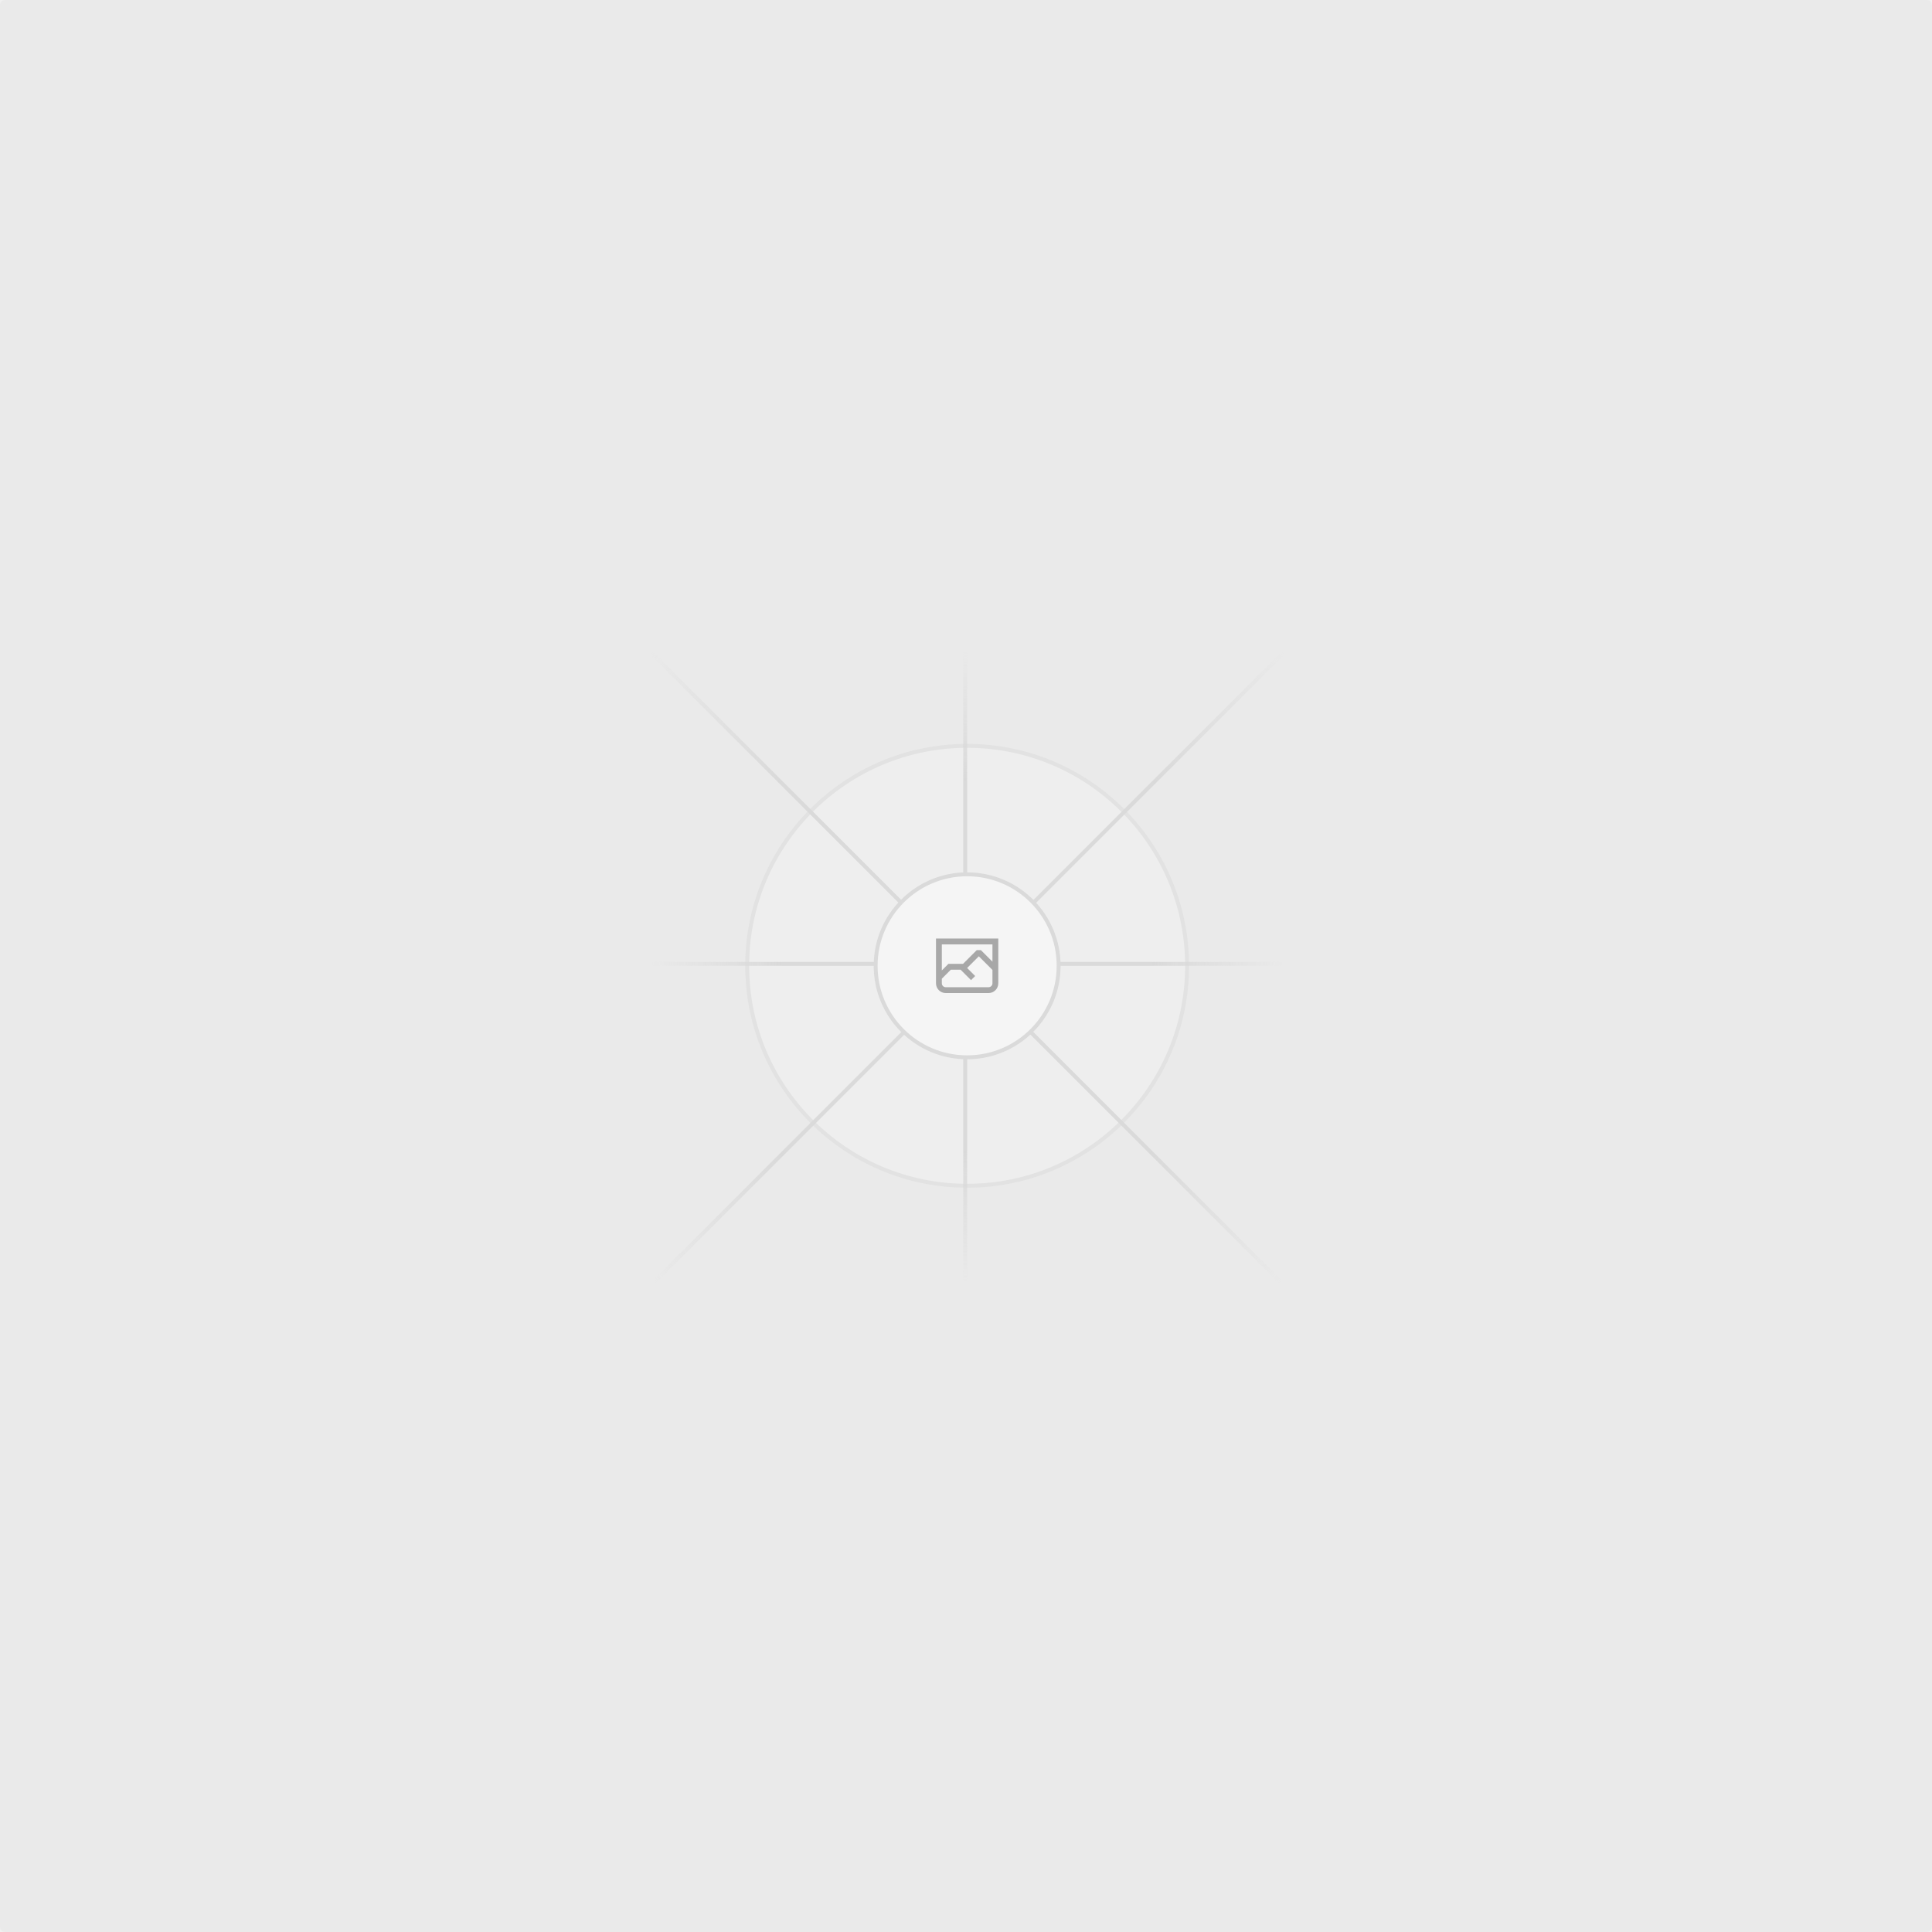
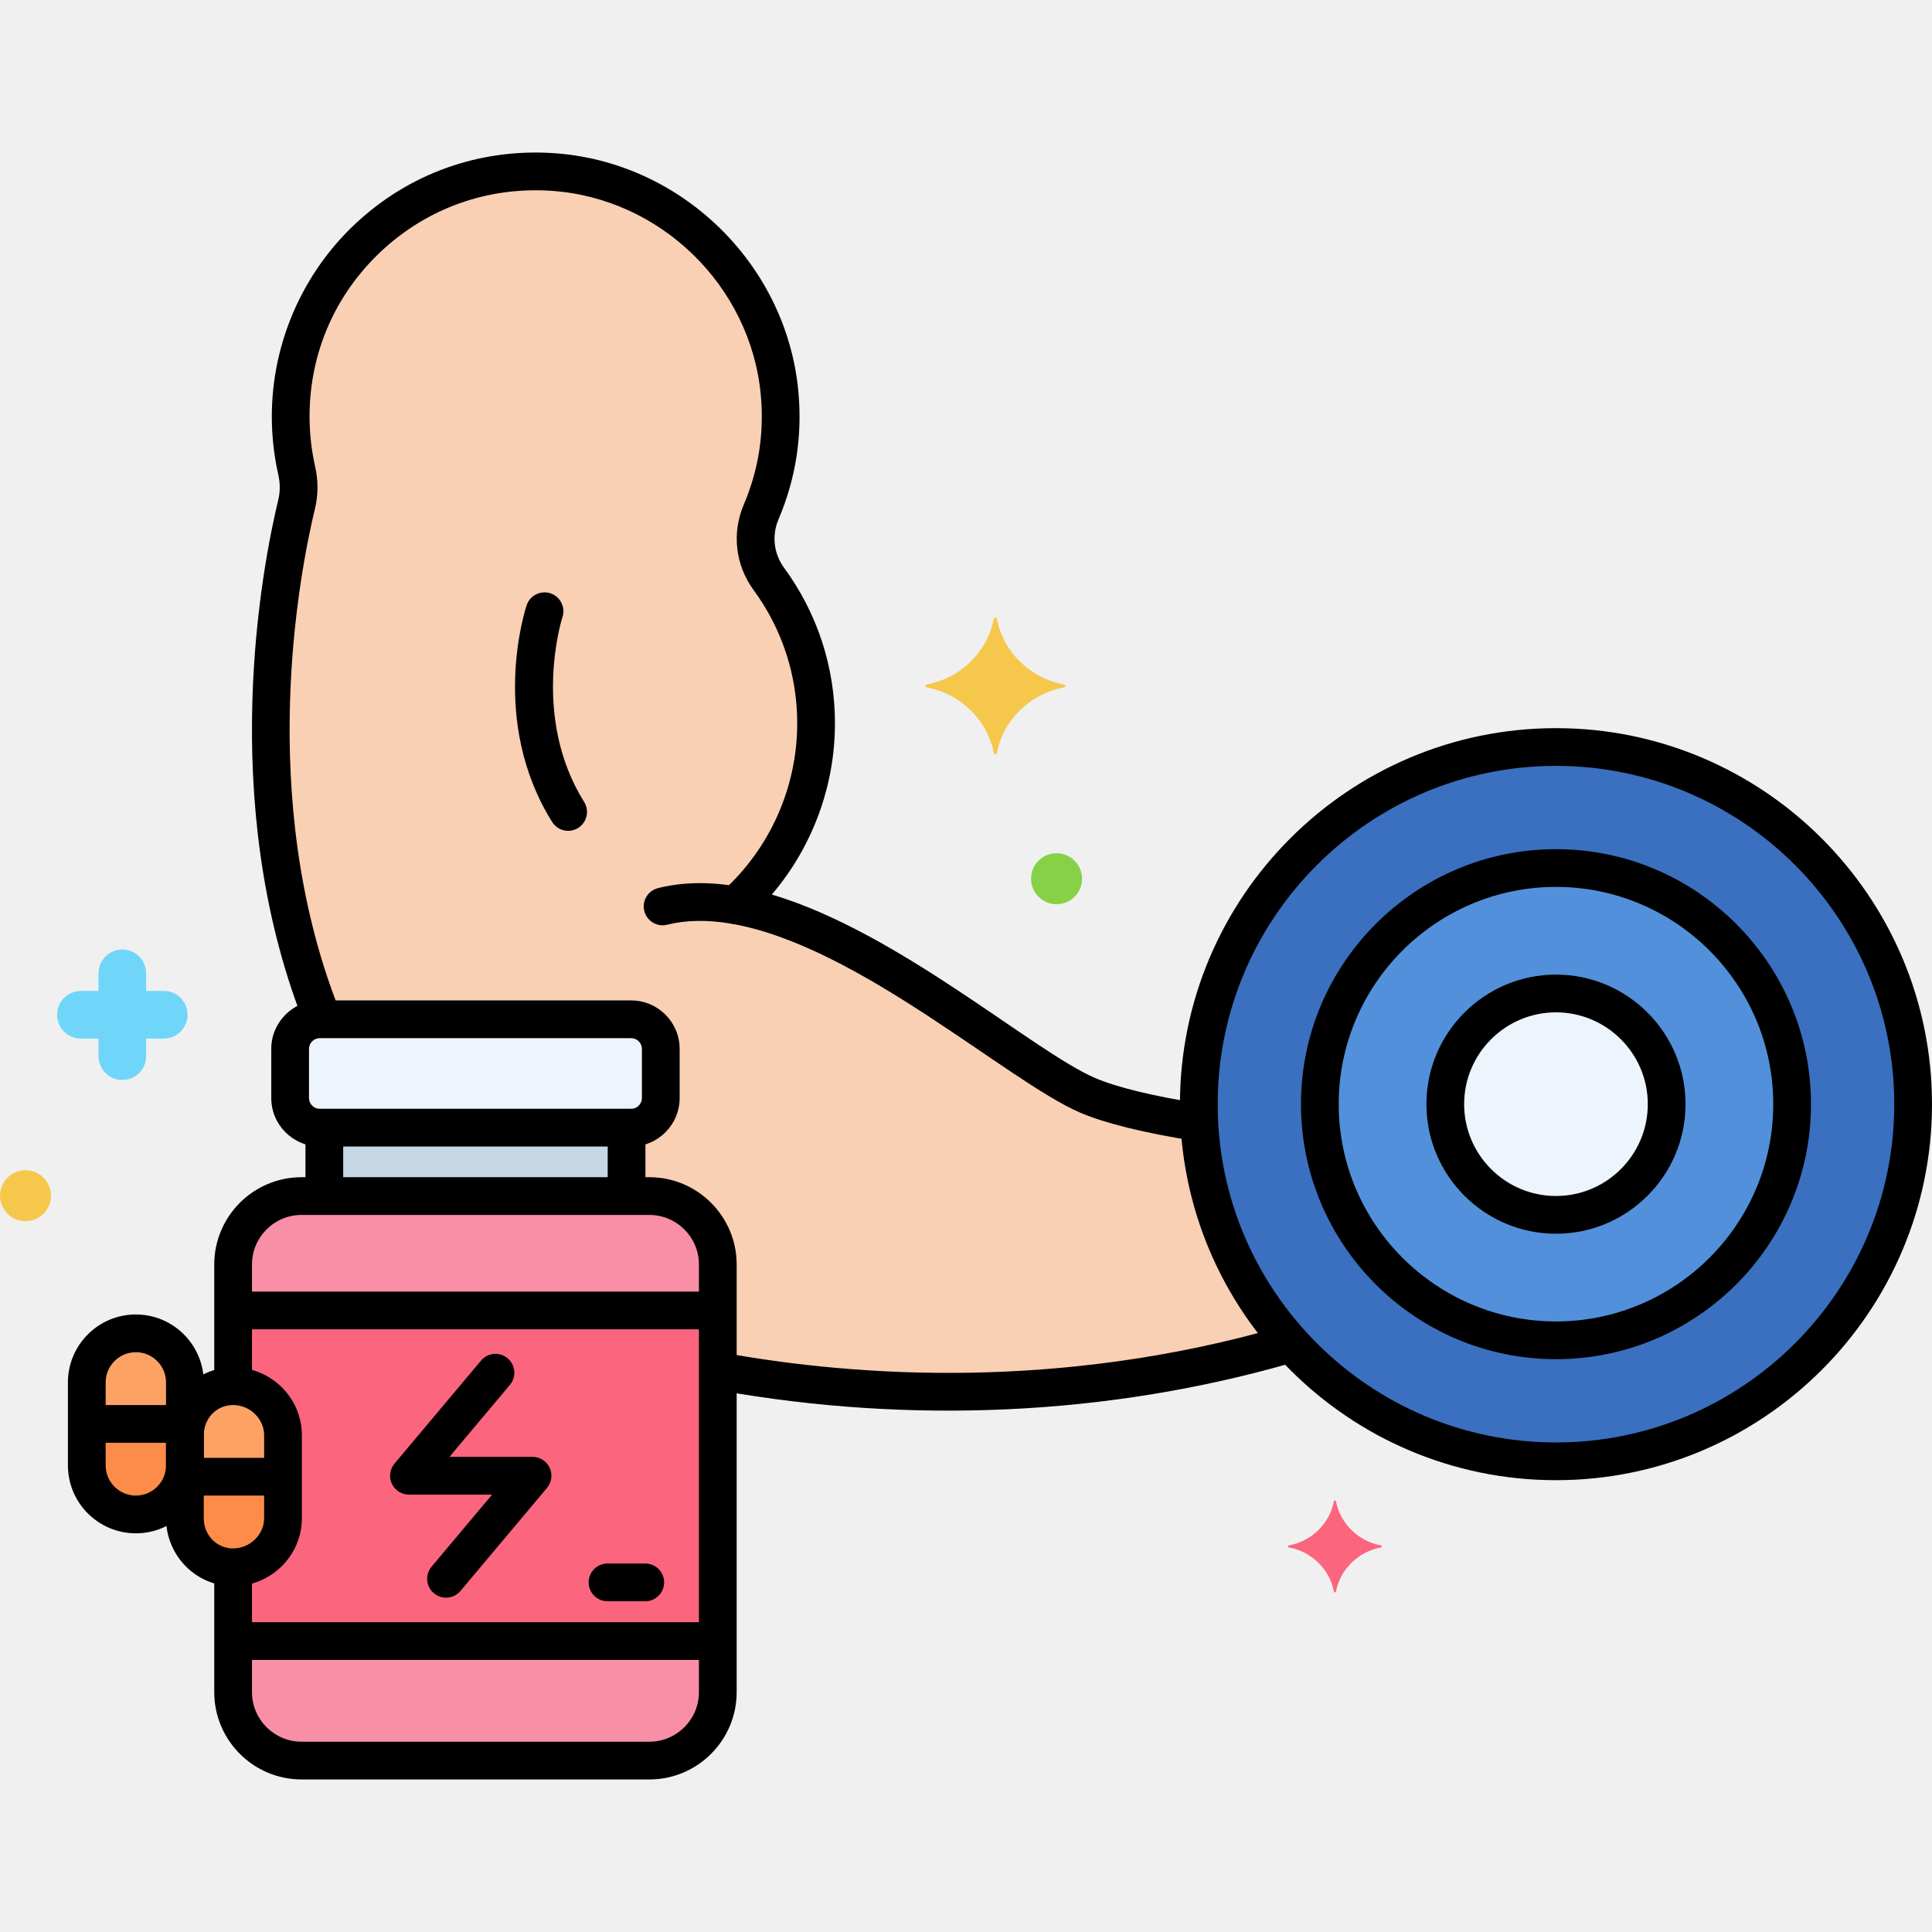
- <svg xmlns="http://www.w3.org/2000/svg" width="1200" height="1200" fill="none">
-   <rect width="1200" height="1200" fill="#EAEAEA" rx="3" />
-   <g opacity=".5">
-     <g opacity=".5">
-       <path fill="#FAFAFA" d="M600.709 736.5c-75.454 0-136.621-61.167-136.621-136.62 0-75.454 61.167-136.621 136.621-136.621 75.453 0 136.62 61.167 136.62 136.621 0 75.453-61.167 136.62-136.62 136.62Z" />
-       <path stroke="#C9C9C9" stroke-width="2.418" d="M600.709 736.5c-75.454 0-136.621-61.167-136.621-136.62 0-75.454 61.167-136.621 136.621-136.621 75.453 0 136.62 61.167 136.62 136.621 0 75.453-61.167 136.62-136.62 136.62Z" />
+ <svg xmlns="http://www.w3.org/2000/svg" version="1.1" x="0px" y="0px" viewBox="0 0 256 256" style="enable-background:new 0 0 256 256;" xml:space="preserve">
+   <style type="text/css">
+ 	.st0{fill:#F98FA6;}
+ 	.st1{fill:#FC657E;}
+ 	.st2{fill:#DAE6F1;}
+ 	.st3{fill:#5290DB;}
+ 	.st4{fill:#FCDD86;}
+ 	.st5{fill:#F5C84C;}
+ 	.st6{fill:#87D147;}
+ 	.st7{fill:#70D6F9;}
+ 	.st8{fill:#EDF4FC;}
+ 	.st9{fill:#9BE5F9;}
+ 	.st10{fill:#B2E26D;}
+ 	.st11{fill:#F9C1A8;}
+ 	.st12{fill:#414344;}
+ 	.st13{fill:#E1FBFF;}
+ 	.st14{fill:#FFE3EC;}
+ 	.st15{fill:#FCBECF;}
+ 	.st16{fill:#EF4460;}
+ 	.st17{fill:#80C2F9;}
+ 	.st18{fill:#3A70BF;}
+ 	.st19{fill:#FCA265;}
+ 	.st20{fill:#5B5D60;}
+ 	.st21{fill:#818182;}
+ 	.st22{fill:#C7D7E5;}
+ 	.st23{fill:#F9D0B4;}
+ 	.st24{fill:#AA6F59;}
+ 	.st25{fill:#D1856D;}
+ 	.st26{fill:#FCC29A;}
+ 	.st27{fill:#29589F;}
+ 	.st28{fill:#F7B386;}
+ 	.st29{fill:#FC8C48;}
+ 	.st30{fill:#FFF0CC;}
+ 	.st31{fill:#57AF12;}
+ 	.st32{fill:#3CAADC;}
+ 	.st33{fill:#EDB311;}
+ 	.st34{fill:#231F20;}
+ </style>
+   <g id="Layer_1">
+ </g>
+   <g id="Layer_2">
+ </g>
+   <g id="Layer_3">
+ </g>
+   <g id="Layer_4">
+ </g>
+   <g id="Layer_5">
+ </g>
+   <g id="Layer_6">
+ </g>
+   <g id="Layer_7">
+ </g>
+   <g id="Layer_8">
+ </g>
+   <g id="Layer_9">
+ </g>
+   <g id="Layer_10">
+ </g>
+   <g id="Layer_11">
+ </g>
+   <g id="Layer_12">
+ </g>
+   <g id="Layer_13">
+ </g>
+   <g id="Layer_14">
+ </g>
+   <g id="Layer_15">
+ </g>
+   <g id="Layer_16">
+ </g>
+   <g id="Layer_17">
+ </g>
+   <g id="Layer_18">
+ </g>
+   <g id="Layer_19">
+ </g>
+   <g id="Layer_20">
+ </g>
+   <g id="Layer_21">
+ </g>
+   <g id="Layer_22">
+ </g>
+   <g id="Layer_23">
+ </g>
+   <g id="Layer_24">
+ </g>
+   <g id="Layer_25">
+ </g>
+   <g id="Layer_26">
+ </g>
+   <g id="Layer_27">
+ </g>
+   <g id="Layer_28">
+ </g>
+   <g id="Layer_29">
+ </g>
+   <g id="Layer_30">
+ </g>
+   <g id="Layer_31">
+ </g>
+   <g id="Layer_32">
+ </g>
+   <g id="Layer_33">
+ </g>
+   <g id="Layer_34">
+ </g>
+   <g id="Layer_35">
+ </g>
+   <g id="Layer_36">
+ </g>
+   <g id="Layer_37">
+ </g>
+   <g id="Layer_38">
+ </g>
+   <g id="Layer_39">
+ </g>
+   <g id="Layer_40">
+ </g>
+   <g id="Layer_41">
+ </g>
+   <g id="Layer_42">
+ </g>
+   <g id="Layer_43">
+ </g>
+   <g id="Layer_44">
+ </g>
+   <g id="Layer_45">
+ </g>
+   <g id="Layer_46">
+ </g>
+   <g id="Layer_47">
+     <g>
+       <g>
+         <g>
+           <ellipse transform="matrix(0.9871 -0.1602 0.1602 0.9871 -20.7737 34.9148)" class="st18" cx="206.175" cy="146.308" rx="47.325" ry="47.325" />
+         </g>
+       </g>
+       <g>
+         <g>
+           <path class="st23" d="M158.911,148.745c-5.797-0.915-11.269-2.1-14.794-3.61c-9.181-3.934-29.356-22.159-46.7-25.185      c6.579-5.94,10.718-14.533,10.718-24.096c0-7.158-2.324-13.769-6.253-19.133c-1.896-2.588-2.28-5.943-1.022-8.894      c2.036-4.775,2.966-10.132,2.434-15.767c-1.485-15.719-14.382-28.246-30.138-29.274c-18.914-1.234-34.64,13.742-34.64,32.392      c0,2.465,0.276,4.866,0.798,7.172c0.332,1.469,0.346,2.984-0.007,4.448c-2.042,8.473-8.118,39.373,3.455,68.265h40.873      c2.166,0,3.922,1.755,3.922,3.921v6.512c0,2.166-1.756,3.922-3.922,3.922h-0.61v9.066h3.02c4.987,0,9.067,4.08,9.067,9.067      v14.101c16.514,3.02,44.782,5.486,75.94-3.632C163.977,170.191,159.482,159.986,158.911,148.745z" />
+         </g>
+       </g>
+       <g>
+         <g>
+           <circle class="st3" cx="206.175" cy="146.308" r="31.289" />
+         </g>
+       </g>
+       <g>
+         <g>
+           <ellipse transform="matrix(0.0553 -0.9985 0.9985 0.0553 48.6893 344.0764)" class="st8" cx="206.175" cy="146.308" rx="14.667" ry="14.667" />
+         </g>
+       </g>
+       <g>
+         <g>
+           <path class="st8" d="M83.634,135.063H42.366c-2.166,0-3.922,1.756-3.922,3.921v6.512c0,2.166,1.756,3.922,3.922,3.922h41.268      c2.166,0,3.922-1.756,3.922-3.922v-6.512C87.556,136.819,85.8,135.063,83.634,135.063z" />
+         </g>
+       </g>
+       <g>
+         <g>
+           <path class="st0" d="M86.044,158.485H39.956c-4.987,0-9.067,4.08-9.067,9.067v16.122c3.59,0,6.611,2.91,6.611,6.5v11      c0,3.59-3.021,6.5-6.611,6.5v16.544c0,4.987,4.08,9.067,9.067,9.067h46.089c4.987,0,9.067-4.08,9.067-9.067v-56.667      C95.111,162.565,91.031,158.485,86.044,158.485z" />
+         </g>
+       </g>
+       <g>
+         <g>
+           <path class="st19" d="M18,176.674c-3.59,0-6.5,2.91-6.5,6.5v11c0,3.59,2.91,6.5,6.5,6.5s6.5-2.91,6.5-6.5v-11      C24.5,179.584,21.59,176.674,18,176.674z" />
+         </g>
+       </g>
+       <g>
+         <g>
+           <path class="st19" d="M30.889,183.674c-3.59,0-6.389,2.91-6.389,6.5v11c0,3.59,2.799,6.5,6.389,6.5s6.611-2.91,6.611-6.5v-11      C37.5,186.584,34.479,183.674,30.889,183.674z" />
+         </g>
+       </g>
+       <g>
+         <g>
+           <path class="st1" d="M30.889,173.643v10.031c3.59,0,6.611,2.91,6.611,6.5v11c0,3.59-3.021,6.5-6.611,6.5v9.775h64.222v-43.806      H30.889z" />
+         </g>
+       </g>
+       <g>
+         <g>
+           <rect x="42.976" y="149.418" class="st22" width="40.049" height="9.066" />
+         </g>
+       </g>
+       <g>
+         <g>
+           <path class="st29" d="M11.5,188.674v5.5c0,3.59,2.91,6.5,6.5,6.5s6.5-2.91,6.5-6.5v-5.5H11.5z" />
+         </g>
+       </g>
+       <g>
+         <g>
+           <path class="st29" d="M24.5,195.674v5.5c0,3.59,2.799,6.5,6.389,6.5s6.611-2.91,6.611-6.5v-5.5H24.5z" />
+         </g>
+       </g>
+       <g>
+         <g>
+           <path d="M97.684,117.455c-3.798-0.644-7.328-0.569-10.493,0.223c-1.339,0.335-2.154,1.692-1.819,3.032      c0.284,1.136,1.303,1.894,2.423,1.894c0.201,0,0.405-0.024,0.608-0.075c2.491-0.623,5.332-0.671,8.444-0.144      c1.364,0.23,2.652-0.686,2.883-2.047S99.045,117.686,97.684,117.455z" />
+         </g>
+       </g>
+       <g>
+         <g>
+           <path d="M77.401,106.262c-7.076-11.322-2.918-24.355-2.875-24.485c0.433-1.309-0.275-2.721-1.583-3.157      c-1.306-0.434-2.725,0.271-3.162,1.581c-0.207,0.621-4.97,15.351,3.38,28.712c0.475,0.759,1.289,1.175,2.123,1.175      c0.453,0,0.911-0.123,1.323-0.38C77.776,108.976,78.132,107.433,77.401,106.262z" />
+         </g>
+       </g>
+       <g>
+         <g>
+           <g>
+             <path d="M206.175,96.483c-27.474,0-49.825,22.352-49.825,49.825s22.352,49.825,49.825,49.825S256,173.782,256,146.308       S233.648,96.483,206.175,96.483z M206.175,191.133c-24.717,0-44.825-20.108-44.825-44.825       c0-24.717,20.108-44.825,44.825-44.825S251,121.591,251,146.308C251,171.024,230.892,191.133,206.175,191.133z" />
+           </g>
+         </g>
+       </g>
+       <g>
+         <g>
+           <path d="M172.843,177.505c-0.382-1.326-1.764-2.09-3.095-1.71c-29.434,8.481-56.181,6.603-73.435,3.533      c-1.361-0.241-2.658,0.664-2.899,2.023c-0.242,1.359,0.664,2.658,2.023,2.899c25.058,4.458,51.281,3.384,75.696-3.651      C172.46,180.218,173.226,178.832,172.843,177.505z" />
+         </g>
+       </g>
+       <g>
+         <g>
+           <path d="M159.043,146.234c-6.354-1.013-11.043-2.156-13.94-3.398c-8.138-3.487-26.073-19.356-42.832-24.303      c5.359-6.291,8.364-14.339,8.364-22.68c0-7.467-2.329-14.594-6.736-20.61c-1.378-1.882-1.655-4.289-0.739-6.437      c2.296-5.385,3.179-11.098,2.623-16.982c-1.594-16.874-15.55-30.43-32.464-31.534c-9.788-0.638-19.11,2.688-26.239,9.367      c-7.031,6.587-11.063,15.888-11.063,25.519c0,2.606,0.289,5.205,0.859,7.724c0.257,1.134,0.257,2.248,0.001,3.311      c-2.117,8.783-8.14,39.714,3.246,68.974c0.501,1.287,1.951,1.924,3.236,1.423c1.287-0.5,1.924-1.949,1.423-3.236      c-10.858-27.903-5.076-57.563-3.044-65.989c0.437-1.816,0.442-3.695,0.015-5.585c-0.488-2.157-0.736-4.385-0.736-6.621      c0-8.375,3.367-16.142,9.482-21.871c6.108-5.724,14.096-8.573,22.495-8.026c14.49,0.945,26.446,12.559,27.812,27.014      c0.477,5.045-0.279,9.941-2.245,14.551c-1.615,3.788-1.127,8.031,1.304,11.352c3.775,5.154,5.77,11.259,5.77,17.656      c0,8.457-3.606,16.563-9.893,22.24c-0.709,0.641-0.992,1.63-0.727,2.548c0.265,0.918,1.03,1.605,1.972,1.77      c16.73,2.918,36.582,20.922,46.146,25.02c3.275,1.404,8.363,2.662,15.123,3.74c0.133,0.021,0.266,0.032,0.396,0.032      c1.208,0,2.27-0.877,2.466-2.107C161.335,147.733,160.406,146.452,159.043,146.234z" />
+         </g>
+       </g>
+       <g>
+         <g>
+           <path d="M72.833,194.489c-0.411-0.881-1.294-1.444-2.266-1.444H59.552l8.016-9.545c0.888-1.058,0.75-2.634-0.307-3.522      c-1.058-0.888-2.635-0.75-3.522,0.307l-11.465,13.653c-0.625,0.744-0.762,1.783-0.352,2.664      c0.411,0.881,1.294,1.444,2.266,1.444h11.016l-8.017,9.546c-0.888,1.058-0.75,2.634,0.307,3.522      c0.469,0.394,1.039,0.585,1.606,0.585c0.713,0,1.421-0.304,1.916-0.892l11.466-13.654      C73.107,196.409,73.244,195.37,72.833,194.489z" />
+         </g>
+       </g>
+       <g>
+         <g>
+           <path d="M85.5,207.174h-5c-1.381,0-2.5,1.119-2.5,2.5s1.119,2.5,2.5,2.5h5c1.381,0,2.5-1.119,2.5-2.5      S86.881,207.174,85.5,207.174z" />
+         </g>
+       </g>
+       <g>
+         <g>
+           <g>
+             <path d="M206.175,112.519c-18.632,0-33.79,15.158-33.79,33.79c0,18.631,15.158,33.789,33.79,33.789s33.79-15.158,33.79-33.789       C239.964,127.676,224.807,112.519,206.175,112.519z M206.175,175.097c-15.875,0-28.79-12.915-28.79-28.789       s12.915-28.79,28.79-28.79s28.79,12.915,28.79,28.79S222.049,175.097,206.175,175.097z" />
+           </g>
+         </g>
+       </g>
+       <g>
+         <g>
+           <g>
+             <path d="M206.175,129.141c-9.466,0-17.167,7.701-17.167,17.167s7.701,17.167,17.167,17.167s17.167-7.701,17.167-17.167       S215.641,129.141,206.175,129.141z M206.175,158.475c-6.709,0-12.167-5.458-12.167-12.167c0-6.709,5.458-12.167,12.167-12.167       s12.167,5.458,12.167,12.167C218.342,153.017,212.884,158.475,206.175,158.475z" />
+           </g>
+         </g>
+       </g>
+       <g>
+         <g>
+           <g>
+             <path d="M83.634,132.563H42.366c-3.541,0-6.422,2.881-6.422,6.421v6.512c0,3.541,2.881,6.422,6.422,6.422h41.268       c3.541,0,6.422-2.881,6.422-6.422v-6.512C90.056,135.444,87.175,132.563,83.634,132.563z M85.056,145.497       c0,0.784-0.638,1.422-1.422,1.422H42.366c-0.784,0-1.422-0.638-1.422-1.422v-6.512c0-0.784,0.638-1.421,1.422-1.421h41.268       c0.784,0,1.422,0.638,1.422,1.421V145.497z" />
+           </g>
+         </g>
+       </g>
+       <g>
+         <g>
+           <path d="M86.044,155.985H39.956c-6.378,0-11.567,5.189-11.567,11.567v15.511c0,1.381,1.119,2.5,2.5,2.5s2.5-1.119,2.5-2.5      v-15.511c0-3.621,2.946-6.567,6.567-6.567h46.089c3.621,0,6.567,2.946,6.567,6.567v56.667c0,3.621-2.946,6.567-6.567,6.567      H39.956c-3.621,0-6.567-2.946-6.567-6.567v-15.947c0-1.381-1.119-2.5-2.5-2.5s-2.5,1.119-2.5,2.5v15.947      c0,6.378,5.189,11.567,11.567,11.567h46.089c6.378,0,11.567-5.189,11.567-11.567v-56.667      C97.611,161.174,92.422,155.985,86.044,155.985z" />
+         </g>
+       </g>
+       <g>
+         <g>
+           <g>
+             <path d="M18,174.174c-4.962,0-9,4.038-9,9v11c0,4.962,4.038,9,9,9s9-4.038,9-9v-11C27,178.211,22.962,174.174,18,174.174z        M22,194.174c0,2.206-1.794,4-4,4s-4-1.794-4-4v-11c0-2.206,1.794-4,4-4s4,1.794,4,4V194.174z" />
+           </g>
+         </g>
+       </g>
+       <g>
+         <g>
+           <g>
+             <path d="M30.889,181.174c-4.901,0-8.889,4.038-8.889,9v11c0,4.962,3.987,9,8.889,9c5.024,0,9.111-4.038,9.111-9v-11       C40,185.211,35.913,181.174,30.889,181.174z M35,201.174c0,2.168-1.883,4-4.111,4c-2.181,0-3.889-1.757-3.889-4v-11       c0-2.243,1.708-4,3.889-4c2.229,0,4.111,1.832,4.111,4V201.174z" />
+           </g>
+         </g>
+       </g>
+       <g>
+         <g>
+           <path d="M94.375,171.143H31.917c-1.381,0-2.5,1.119-2.5,2.5s1.119,2.5,2.5,2.5h62.458c1.381,0,2.5-1.119,2.5-2.5      S95.756,171.143,94.375,171.143z" />
+         </g>
+       </g>
+       <g>
+         <g>
+           <path d="M94.188,214.949H32c-1.381,0-2.5,1.119-2.5,2.5s1.119,2.5,2.5,2.5h62.188c1.381,0,2.5-1.119,2.5-2.5      S95.569,214.949,94.188,214.949z" />
+         </g>
+       </g>
+       <g>
+         <g>
+           <path d="M83.024,147.594c-1.381,0-2.5,1.119-2.5,2.5v7.687c0,1.381,1.119,2.5,2.5,2.5s2.5-1.119,2.5-2.5v-7.687      C85.524,148.713,84.405,147.594,83.024,147.594z" />
+         </g>
+       </g>
+       <g>
+         <g>
+           <path d="M42.976,147.708c-1.381,0-2.5,1.119-2.5,2.5v7.375c0,1.381,1.119,2.5,2.5,2.5s2.5-1.119,2.5-2.5v-7.375      C45.476,148.827,44.356,147.708,42.976,147.708z" />
+         </g>
+       </g>
+       <g>
+         <g>
+           <path d="M23.646,186.174H12.344c-1.381,0-2.5,1.119-2.5,2.5s1.119,2.5,2.5,2.5h11.302c1.381,0,2.5-1.119,2.5-2.5      S25.027,186.174,23.646,186.174z" />
+         </g>
+       </g>
+       <g>
+         <g>
+           <path d="M37,193.174H25.187c-1.381,0-2.5,1.119-2.5,2.5s1.119,2.5,2.5,2.5H37c1.381,0,2.5-1.119,2.5-2.5      S38.381,193.174,37,193.174z" />
+         </g>
+       </g>
+       <g>
+         <g>
+           <path class="st5" d="M140.983,90.697c-4.498-0.838-8.043-4.31-8.898-8.717c-0.043-0.221-0.352-0.221-0.395,0      c-0.855,4.406-4.4,7.879-8.898,8.717c-0.226,0.042-0.226,0.345,0,0.387c4.498,0.838,8.043,4.31,8.898,8.717      c0.043,0.221,0.352,0.221,0.395,0c0.855-4.406,4.4-7.879,8.898-8.717C141.209,91.042,141.209,90.739,140.983,90.697z" />
+         </g>
+       </g>
+       <g>
+         <g>
+           <path class="st1" d="M182.993,204.778c-3.019-0.562-5.399-2.894-5.973-5.851c-0.029-0.149-0.236-0.149-0.265,0      c-0.574,2.958-2.954,5.289-5.973,5.851c-0.152,0.028-0.152,0.231,0,0.26c3.019,0.563,5.399,2.894,5.973,5.852      c0.029,0.148,0.236,0.148,0.265,0c0.574-2.958,2.954-5.289,5.973-5.852C183.145,205.009,183.145,204.806,182.993,204.778z" />
+         </g>
+       </g>
+       <g>
+         <g>
+           <path class="st7" d="M21.694,131.302h-2.329v-2.33c0-1.744-1.413-3.157-3.157-3.157c-1.744,0-3.157,1.413-3.157,3.157v2.33      h-2.33c-1.744,0-3.157,1.413-3.157,3.157c0,1.744,1.413,3.157,3.157,3.157h2.33v2.33c0,1.744,1.413,3.157,3.157,3.157      c1.744,0,3.157-1.414,3.157-3.157v-2.33h2.329c1.744,0,3.157-1.413,3.157-3.157C24.851,132.715,23.438,131.302,21.694,131.302z" />
+         </g>
+       </g>
+       <g>
+         <g>
+           <path class="st6" d="M139.999,113.06c-1.865,0-3.377,1.512-3.377,3.377s1.512,3.377,3.377,3.377s3.377-1.512,3.377-3.377      S141.864,113.06,139.999,113.06z" />
+         </g>
+       </g>
+       <g>
+         <g>
+           <path class="st5" d="M3.377,155.06c-1.865,0-3.377,1.512-3.377,3.377s1.512,3.377,3.377,3.377s3.377-1.512,3.377-3.377      S5.242,155.06,3.377,155.06z" />
+         </g>
+       </g>
    </g>
-     <path stroke="url(#a)" stroke-width="2.418" d="M0-1.209h553.581" transform="scale(1 -1) rotate(45 1163.11 91.165)" />
-     <path stroke="url(#b)" stroke-width="2.418" d="M404.846 598.671h391.726" />
-     <path stroke="url(#c)" stroke-width="2.418" d="M599.5 795.742V404.017" />
-     <path stroke="url(#d)" stroke-width="2.418" d="m795.717 796.597-391.441-391.44" />
-     <path fill="#fff" d="M600.709 656.704c-31.384 0-56.825-25.441-56.825-56.824 0-31.384 25.441-56.825 56.825-56.825 31.383 0 56.824 25.441 56.824 56.825 0 31.383-25.441 56.824-56.824 56.824Z" />
-     <g clip-path="url(#e)">
-       <path fill="#666" fill-rule="evenodd" d="M616.426 586.58h-31.434v16.176l3.553-3.554.531-.531h9.068l.074-.074 8.463-8.463h2.565l7.18 7.181V586.58Zm-15.715 14.654 3.698 3.699 1.283 1.282-2.565 2.565-1.282-1.283-5.2-5.199h-6.066l-5.514 5.514-.073.073v2.876a2.418 2.418 0 0 0 2.418 2.418h26.598a2.418 2.418 0 0 0 2.418-2.418v-8.317l-8.463-8.463-7.181 7.181-.071.072Zm-19.347 5.442v4.085a6.045 6.045 0 0 0 6.046 6.045h26.598a6.044 6.044 0 0 0 6.045-6.045v-7.108l1.356-1.355-1.282-1.283-.074-.073v-17.989h-38.689v23.43l-.146.146.146.147Z" clip-rule="evenodd" />
-     </g>
-     <path stroke="#C9C9C9" stroke-width="2.418" d="M600.709 656.704c-31.384 0-56.825-25.441-56.825-56.824 0-31.384 25.441-56.825 56.825-56.825 31.383 0 56.824 25.441 56.824 56.825 0 31.383-25.441 56.824-56.824 56.824Z" />
  </g>
-   <defs>
-     <linearGradient id="a" x1="554.061" x2="-.48" y1=".083" y2=".087" gradientUnits="userSpaceOnUse">
-       <stop stop-color="#C9C9C9" stop-opacity="0" />
-       <stop offset=".208" stop-color="#C9C9C9" />
-       <stop offset=".792" stop-color="#C9C9C9" />
-       <stop offset="1" stop-color="#C9C9C9" stop-opacity="0" />
-     </linearGradient>
-     <linearGradient id="b" x1="796.912" x2="404.507" y1="599.963" y2="599.965" gradientUnits="userSpaceOnUse">
-       <stop stop-color="#C9C9C9" stop-opacity="0" />
-       <stop offset=".208" stop-color="#C9C9C9" />
-       <stop offset=".792" stop-color="#C9C9C9" />
-       <stop offset="1" stop-color="#C9C9C9" stop-opacity="0" />
-     </linearGradient>
-     <linearGradient id="c" x1="600.792" x2="600.794" y1="403.677" y2="796.082" gradientUnits="userSpaceOnUse">
-       <stop stop-color="#C9C9C9" stop-opacity="0" />
-       <stop offset=".208" stop-color="#C9C9C9" />
-       <stop offset=".792" stop-color="#C9C9C9" />
-       <stop offset="1" stop-color="#C9C9C9" stop-opacity="0" />
-     </linearGradient>
-     <linearGradient id="d" x1="404.85" x2="796.972" y1="403.903" y2="796.02" gradientUnits="userSpaceOnUse">
-       <stop stop-color="#C9C9C9" stop-opacity="0" />
-       <stop offset=".208" stop-color="#C9C9C9" />
-       <stop offset=".792" stop-color="#C9C9C9" />
-       <stop offset="1" stop-color="#C9C9C9" stop-opacity="0" />
-     </linearGradient>
-     <clipPath id="e">
-       <path fill="#fff" d="M581.364 580.535h38.689v38.689h-38.689z" />
-     </clipPath>
-   </defs>
+   <g id="Layer_48">
+ </g>
+   <g id="Layer_49">
+ </g>
+   <g id="Layer_50">
+ </g>
+   <g id="Layer_51">
+ </g>
+   <g id="Layer_52">
+ </g>
+   <g id="Layer_53">
+ </g>
+   <g id="Layer_54">
+ </g>
+   <g id="Layer_55">
+ </g>
+   <g id="Layer_56">
+ </g>
+   <g id="Layer_57">
+ </g>
+   <g id="Layer_58">
+ </g>
+   <g id="Layer_59">
+ </g>
+   <g id="Layer_60">
+ </g>
+   <g id="Layer_61">
+ </g>
+   <g id="Layer_62">
+ </g>
+   <g id="Layer_63">
+ </g>
+   <g id="Layer_64">
+ </g>
+   <g id="Layer_65">
+ </g>
+   <g id="Layer_66">
+ </g>
+   <g id="Layer_67">
+ </g>
+   <g id="Layer_68">
+ </g>
+   <g id="Layer_69">
+ </g>
+   <g id="Layer_70">
+ </g>
+   <g id="Layer_71">
+ </g>
+   <g id="Layer_72">
+ </g>
+   <g id="Layer_73">
+ </g>
+   <g id="Layer_74">
+ </g>
+   <g id="Layer_75">
+ </g>
+   <g id="Layer_76">
+ </g>
+   <g id="Layer_77">
+ </g>
+   <g id="Layer_78">
+ </g>
+   <g id="Layer_79">
+ </g>
+   <g id="Layer_80">
+ </g>
+   <g id="Layer_81">
+ </g>
+   <g id="Layer_82">
+ </g>
+   <g id="Layer_83">
+ </g>
+   <g id="Layer_84">
+ </g>
+   <g id="Layer_85">
+ </g>
</svg>
